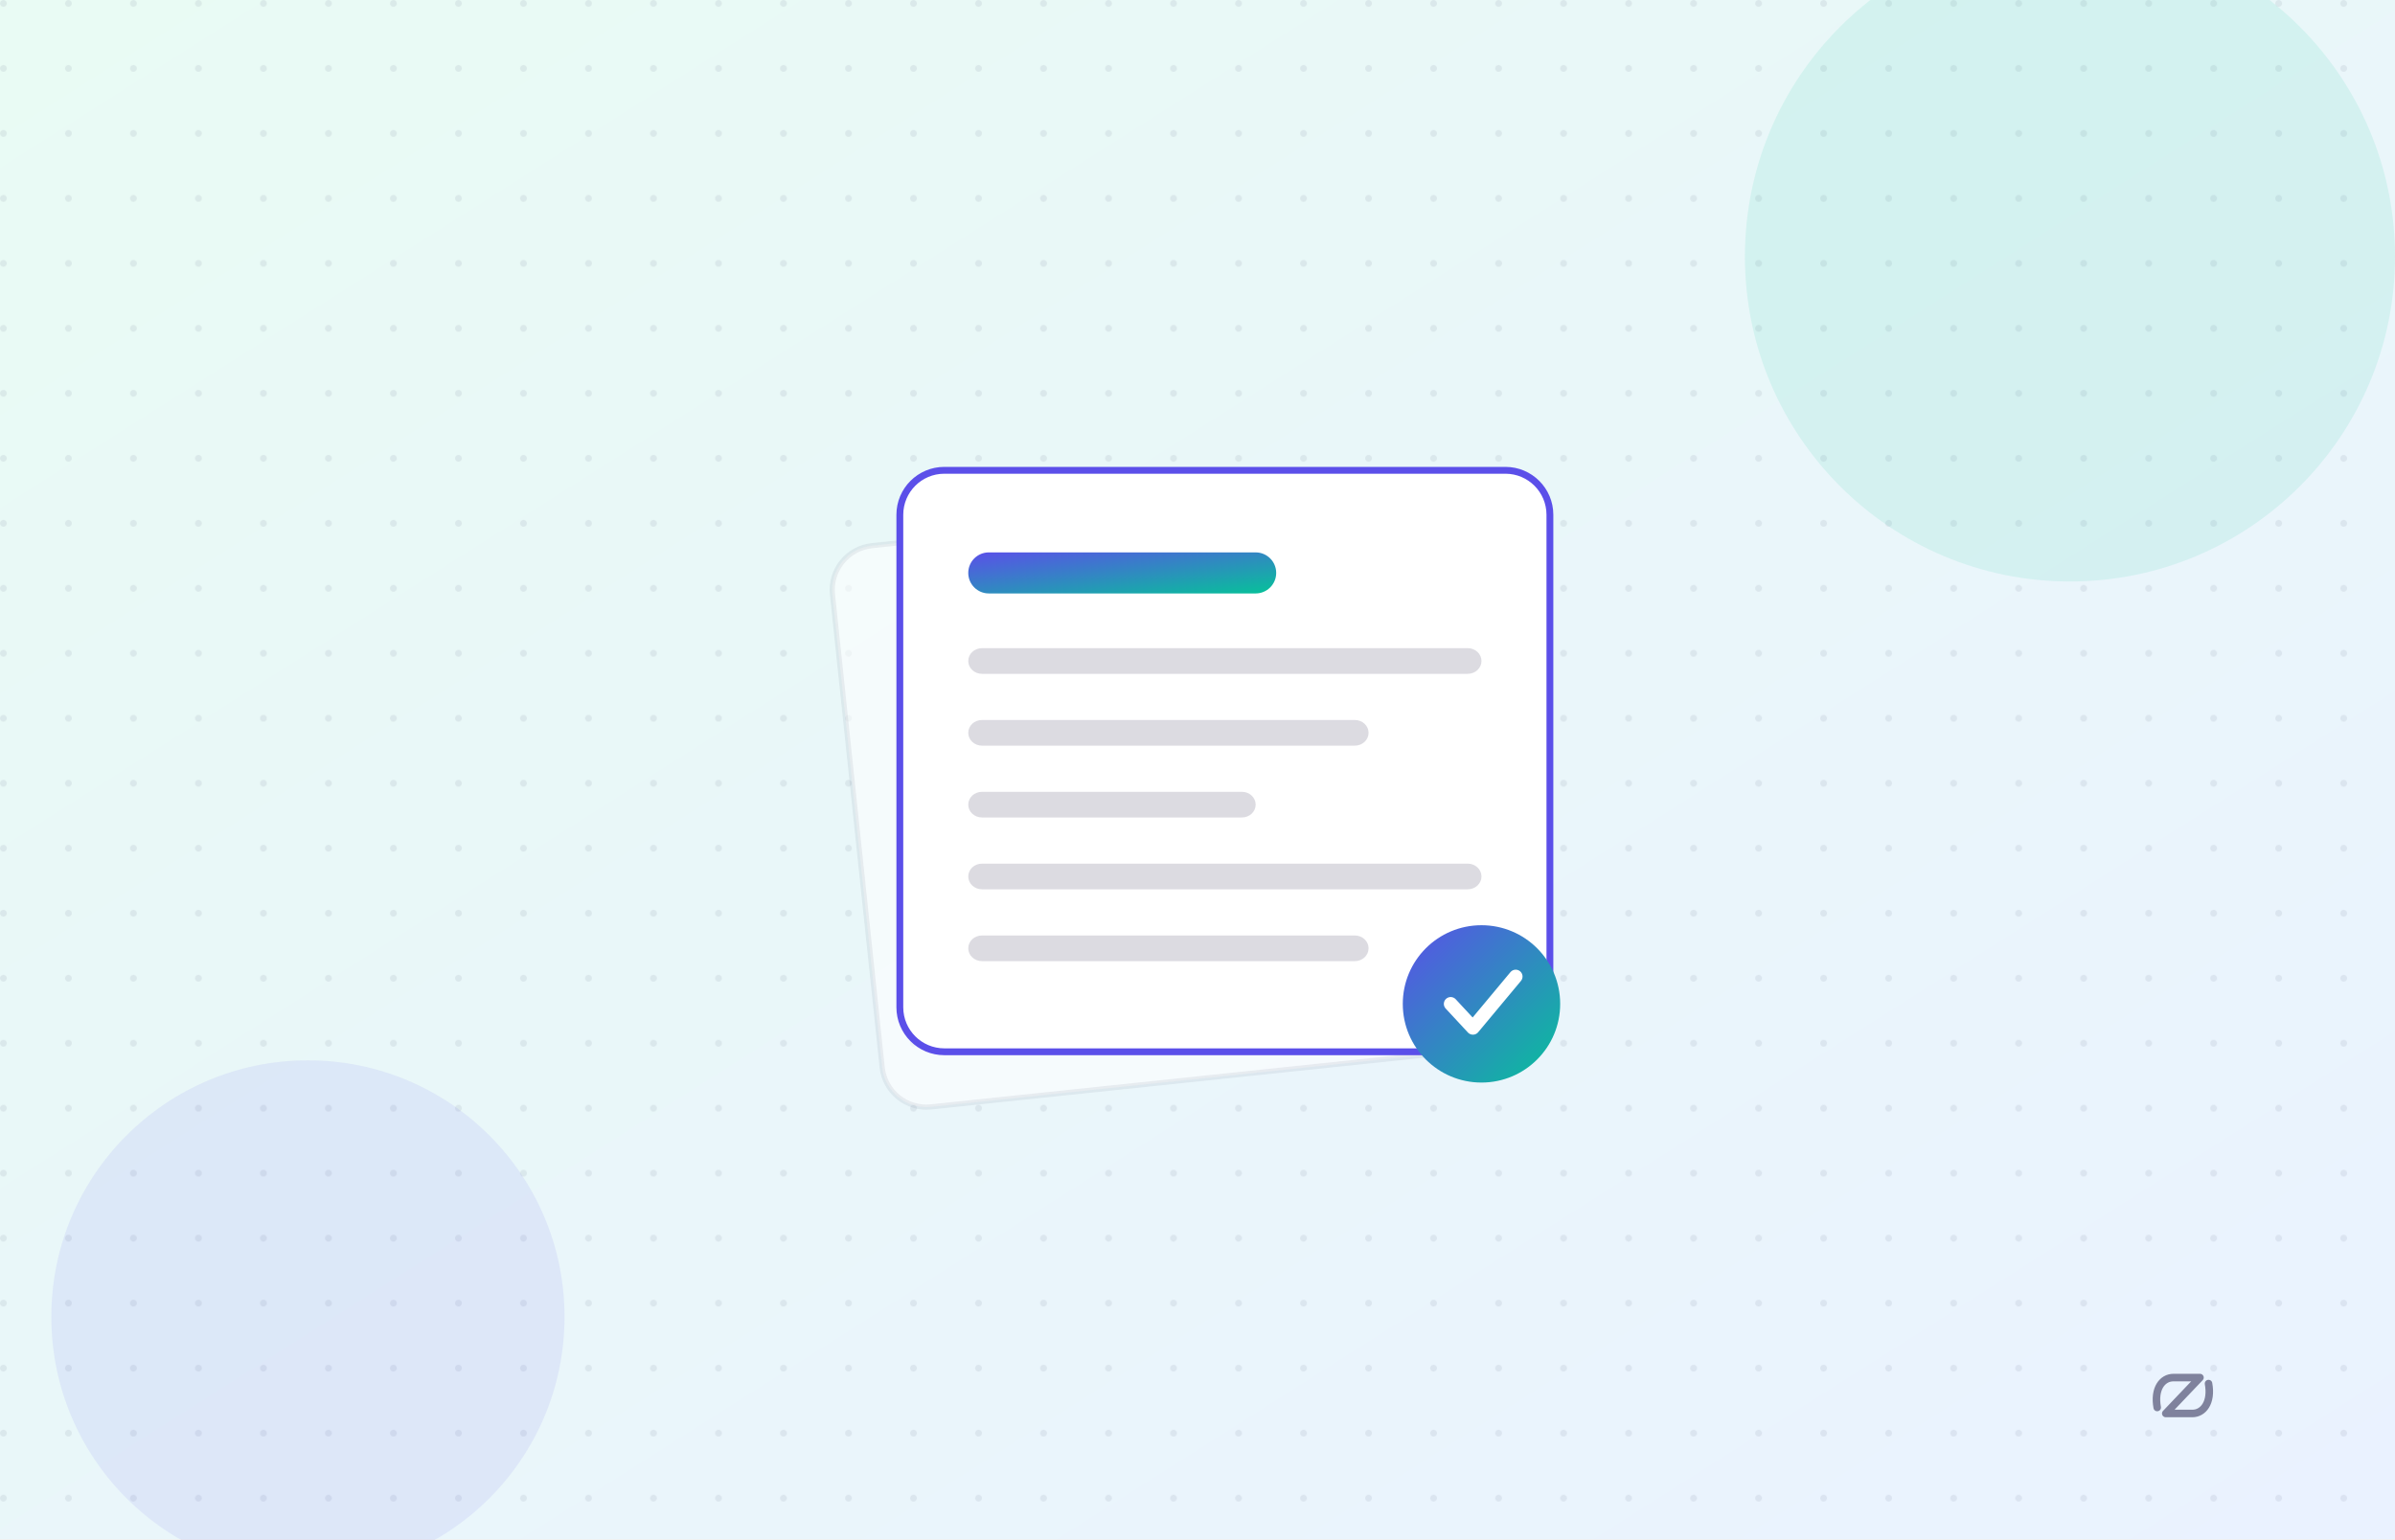
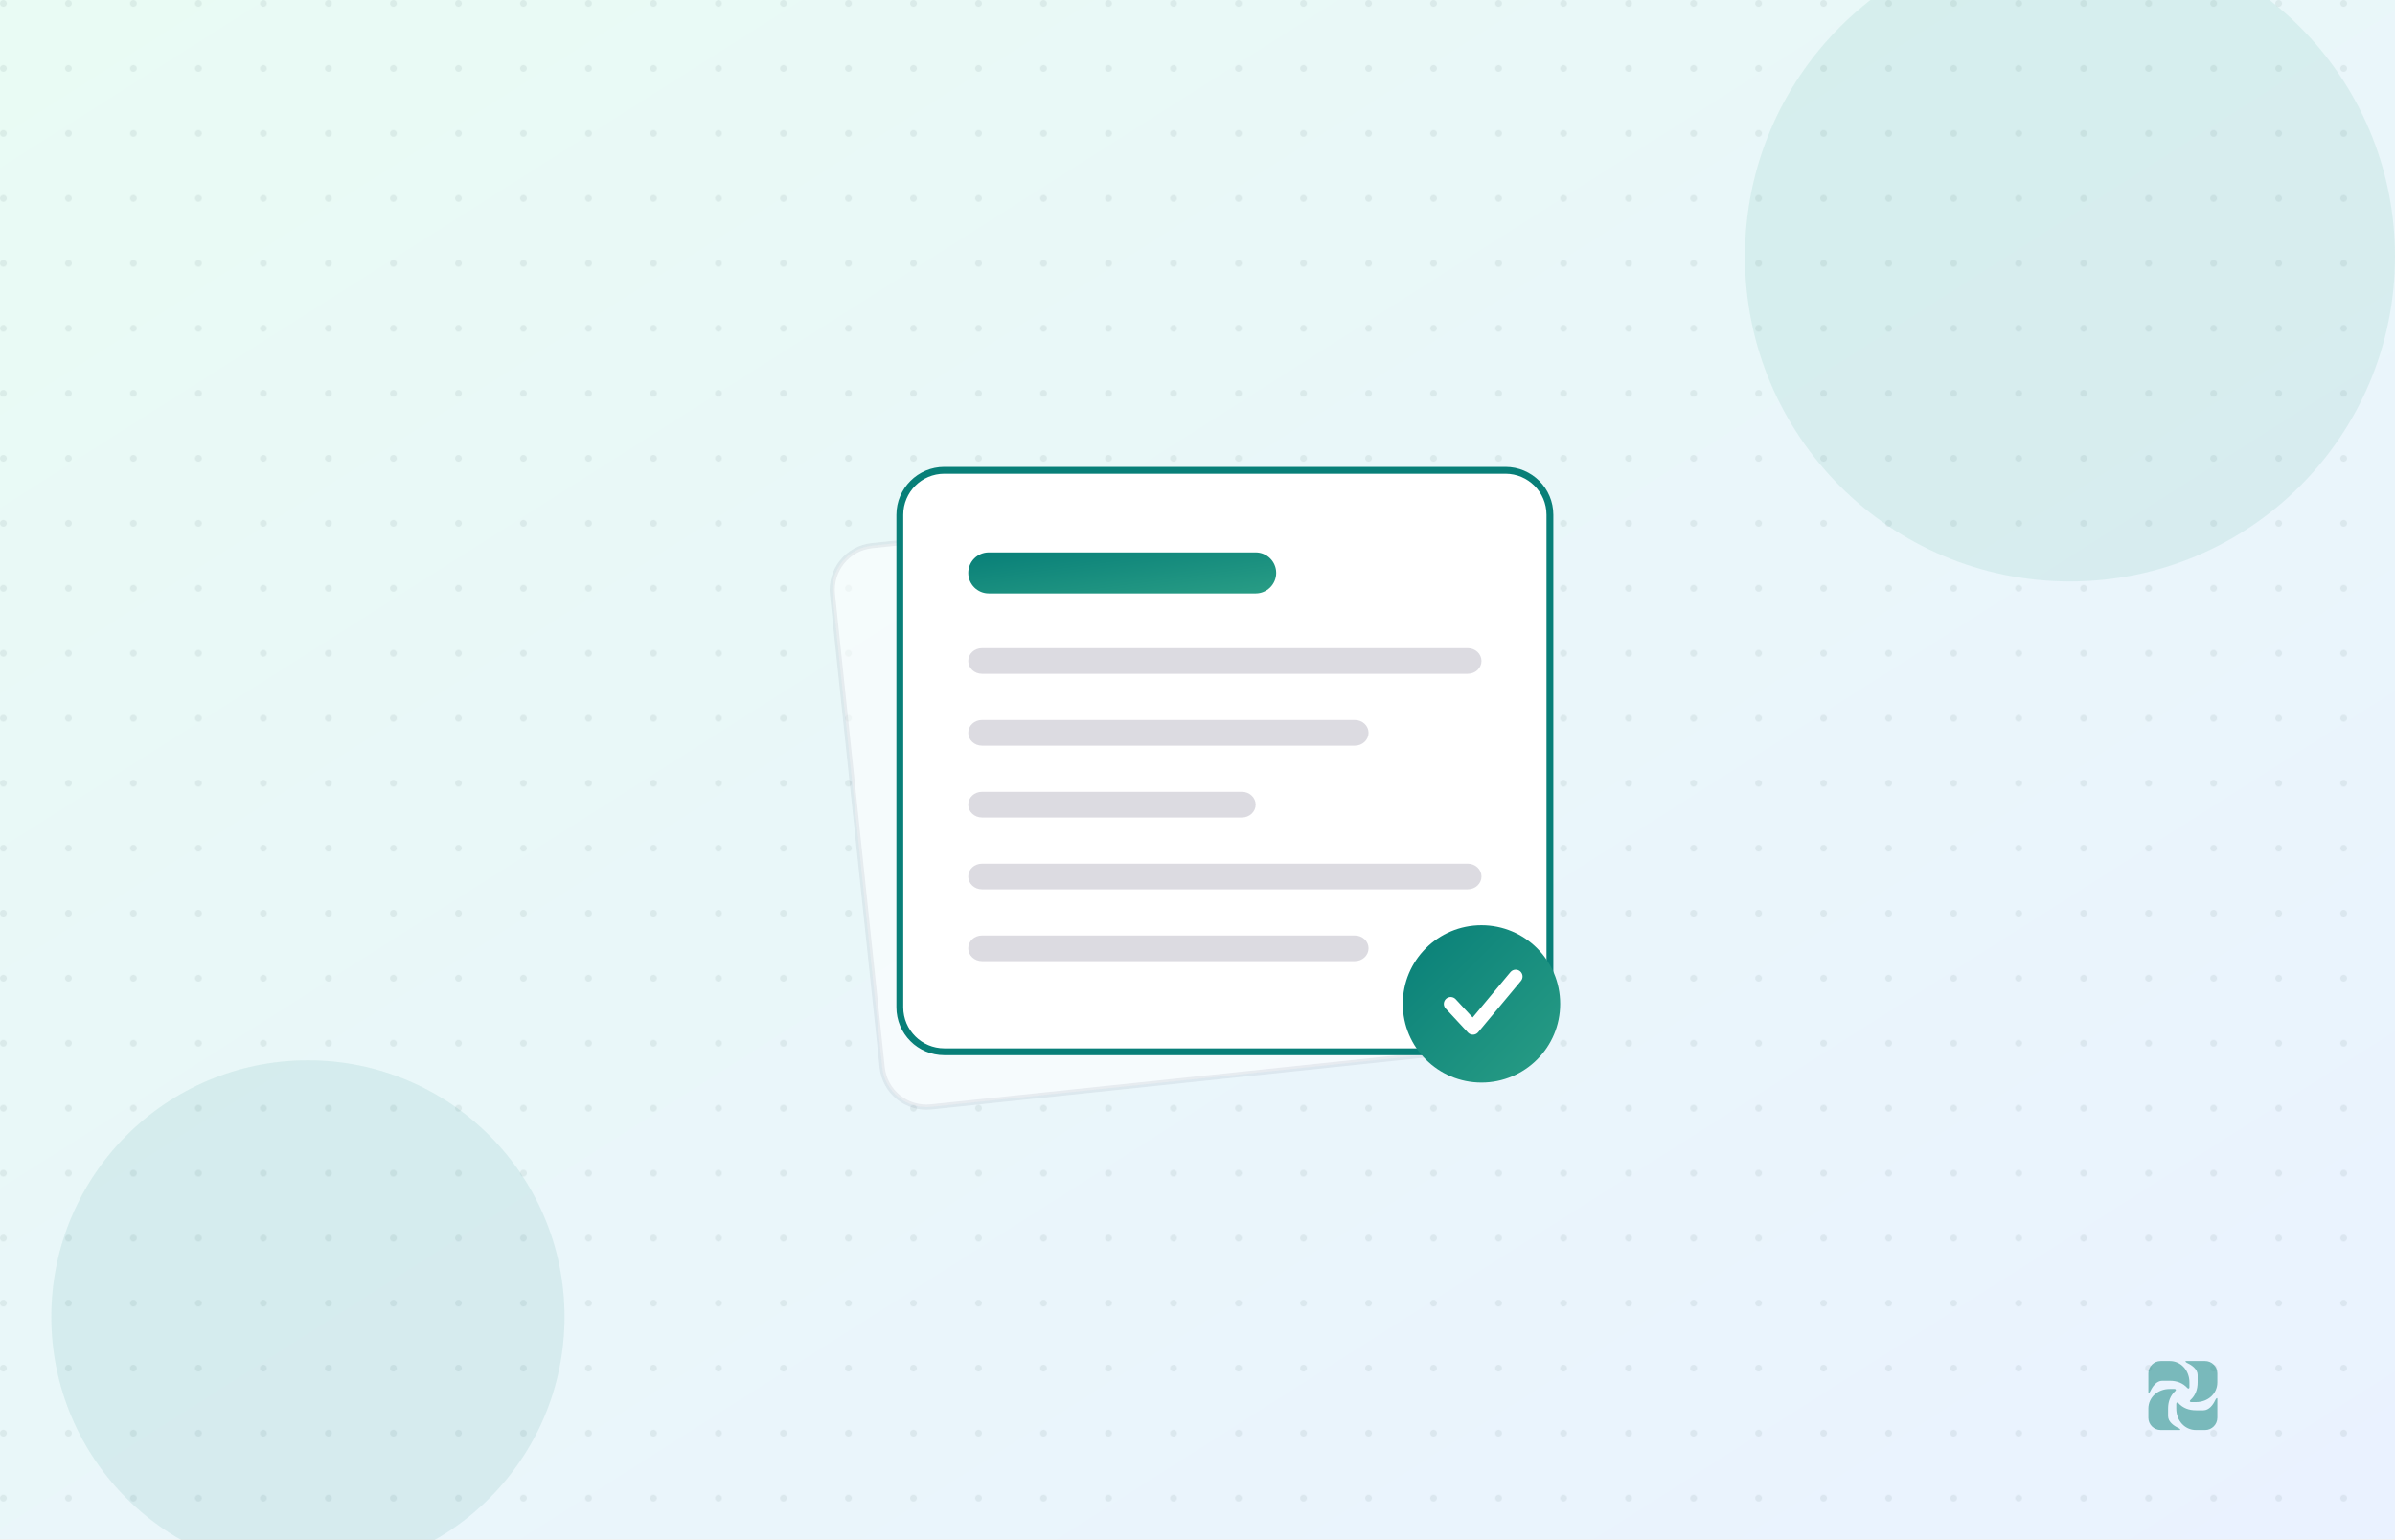
<svg xmlns="http://www.w3.org/2000/svg" viewBox="0 0 1400 900" width="1400" height="900" role="img">
  <defs>
    <linearGradient id="bg" x1="0" y1="0" x2="1" y2="1">
      <stop offset="0" stop-color="#E9FBF4" />
      <stop offset="1" stop-color="#EAF2FF" />
    </linearGradient>
    <linearGradient id="g1" x1="0" y1="0" x2="1" y2="1">
-       <stop offset="0" stop-color="#5B4FE9" />
-       <stop offset="1" stop-color="#06C299" />
+       <stop offset="0" stop-color="#087F78" />
+       <stop offset="1" stop-color="#299D85" />
    </linearGradient>
    <pattern id="dots" width="38" height="38" patternUnits="userSpaceOnUse">
-       <circle cx="2" cy="2" r="2" fill="#14123B" opacity=".07" />
+       <circle cx="2" cy="2" r="2" fill="#102F2D" opacity=".07" />
    </pattern>
  </defs>
  <rect width="1400" height="900" fill="url(#bg)" />
  <rect width="1400" height="900" fill="url(#dots)" />
-   <circle cx="1210" cy="150" r="190" fill="#06C299" opacity=".10" />
-   <circle cx="180" cy="770" r="150" fill="#5B4FE9" opacity=".09" />
+   <circle cx="1210" cy="150" r="190" fill="#299D85" opacity=".10" />
+   <circle cx="180" cy="770" r="150" fill="#087F78" opacity=".09" />
  <g transform="translate(350 215)">
    <rect x="150" y="86" width="380" height="330" rx="26" fill="#fff" opacity=".55" stroke="rgba(20,18,59,0.12)" stroke-width="3" transform="rotate(-6 340 250)" />
-     <rect x="176" y="60" width="380" height="340" rx="26" fill="#fff" stroke="#5B4FE9" stroke-width="4" />
+     <rect x="176" y="60" width="380" height="340" rx="26" fill="#fff" stroke="#087F78" stroke-width="4" />
    <rect x="216" y="108" width="180" height="24" rx="12" fill="url(#g1)" />
    <rect x="216" y="164" width="300" height="15" rx="8" fill="rgba(20,18,59,0.15)" />
    <rect x="216" y="206" width="234" height="15" rx="8" fill="rgba(20,18,59,0.15)" />
    <rect x="216" y="248" width="168" height="15" rx="8" fill="rgba(20,18,59,0.15)" />
    <rect x="216" y="290" width="300" height="15" rx="8" fill="rgba(20,18,59,0.15)" />
    <rect x="216" y="332" width="234" height="15" rx="8" fill="rgba(20,18,59,0.15)" />
    <circle cx="516" cy="372" r="46" fill="url(#g1)" />
    <path d="M498 372l13 14 25-30" fill="none" stroke="#fff" stroke-width="8" stroke-linecap="round" stroke-linejoin="round" />
  </g>
  <g transform="translate(1252 792)" opacity=".5">
-     <path d="M9 31C7 20 12 13.5 18.5 13.5H34L14 34.5H29.5C36 34.5 41 28 39 17" fill="none" stroke="#14123B" stroke-width="4.4" stroke-linecap="round" stroke-linejoin="round" />
+     <g transform="scale(.48)">
+       <path d="M8 46V23C8 14.7 14.7 8 23 8H34C47.8 8 58 19.5 58 34V39.8C58 41.5 56.7 42.2 55.5 40.8C50 34.8 42.8 32 34 32H25C18.1 32 13.1 38.8 10.5 44.5C9.6 46.5 8 47.8 8 46Z" transform="rotate(0 50 50)" fill="#087F78" />
+       <path d="M8 46V23C8 14.7 14.7 8 23 8H34C47.8 8 58 19.5 58 34V39.8C58 41.5 56.7 42.2 55.5 40.8C50 34.8 42.8 32 34 32H25C18.1 32 13.1 38.8 10.5 44.5C9.6 46.5 8 47.8 8 46Z" transform="rotate(90 50 50)" fill="#087F78" />
+       <path d="M8 46V23C8 14.7 14.7 8 23 8H34C47.8 8 58 19.5 58 34V39.8C58 41.5 56.7 42.2 55.5 40.8C50 34.8 42.8 32 34 32H25C18.1 32 13.1 38.8 10.5 44.5C9.6 46.5 8 47.8 8 46Z" transform="rotate(180 50 50)" fill="#087F78" />
+       <path d="M8 46V23C8 14.7 14.7 8 23 8H34C47.8 8 58 19.5 58 34V39.8C58 41.5 56.7 42.2 55.5 40.8C50 34.8 42.8 32 34 32H25C18.1 32 13.1 38.8 10.5 44.5C9.6 46.5 8 47.8 8 46Z" transform="rotate(270 50 50)" fill="#087F78" />
+     </g>
  </g>
</svg>
